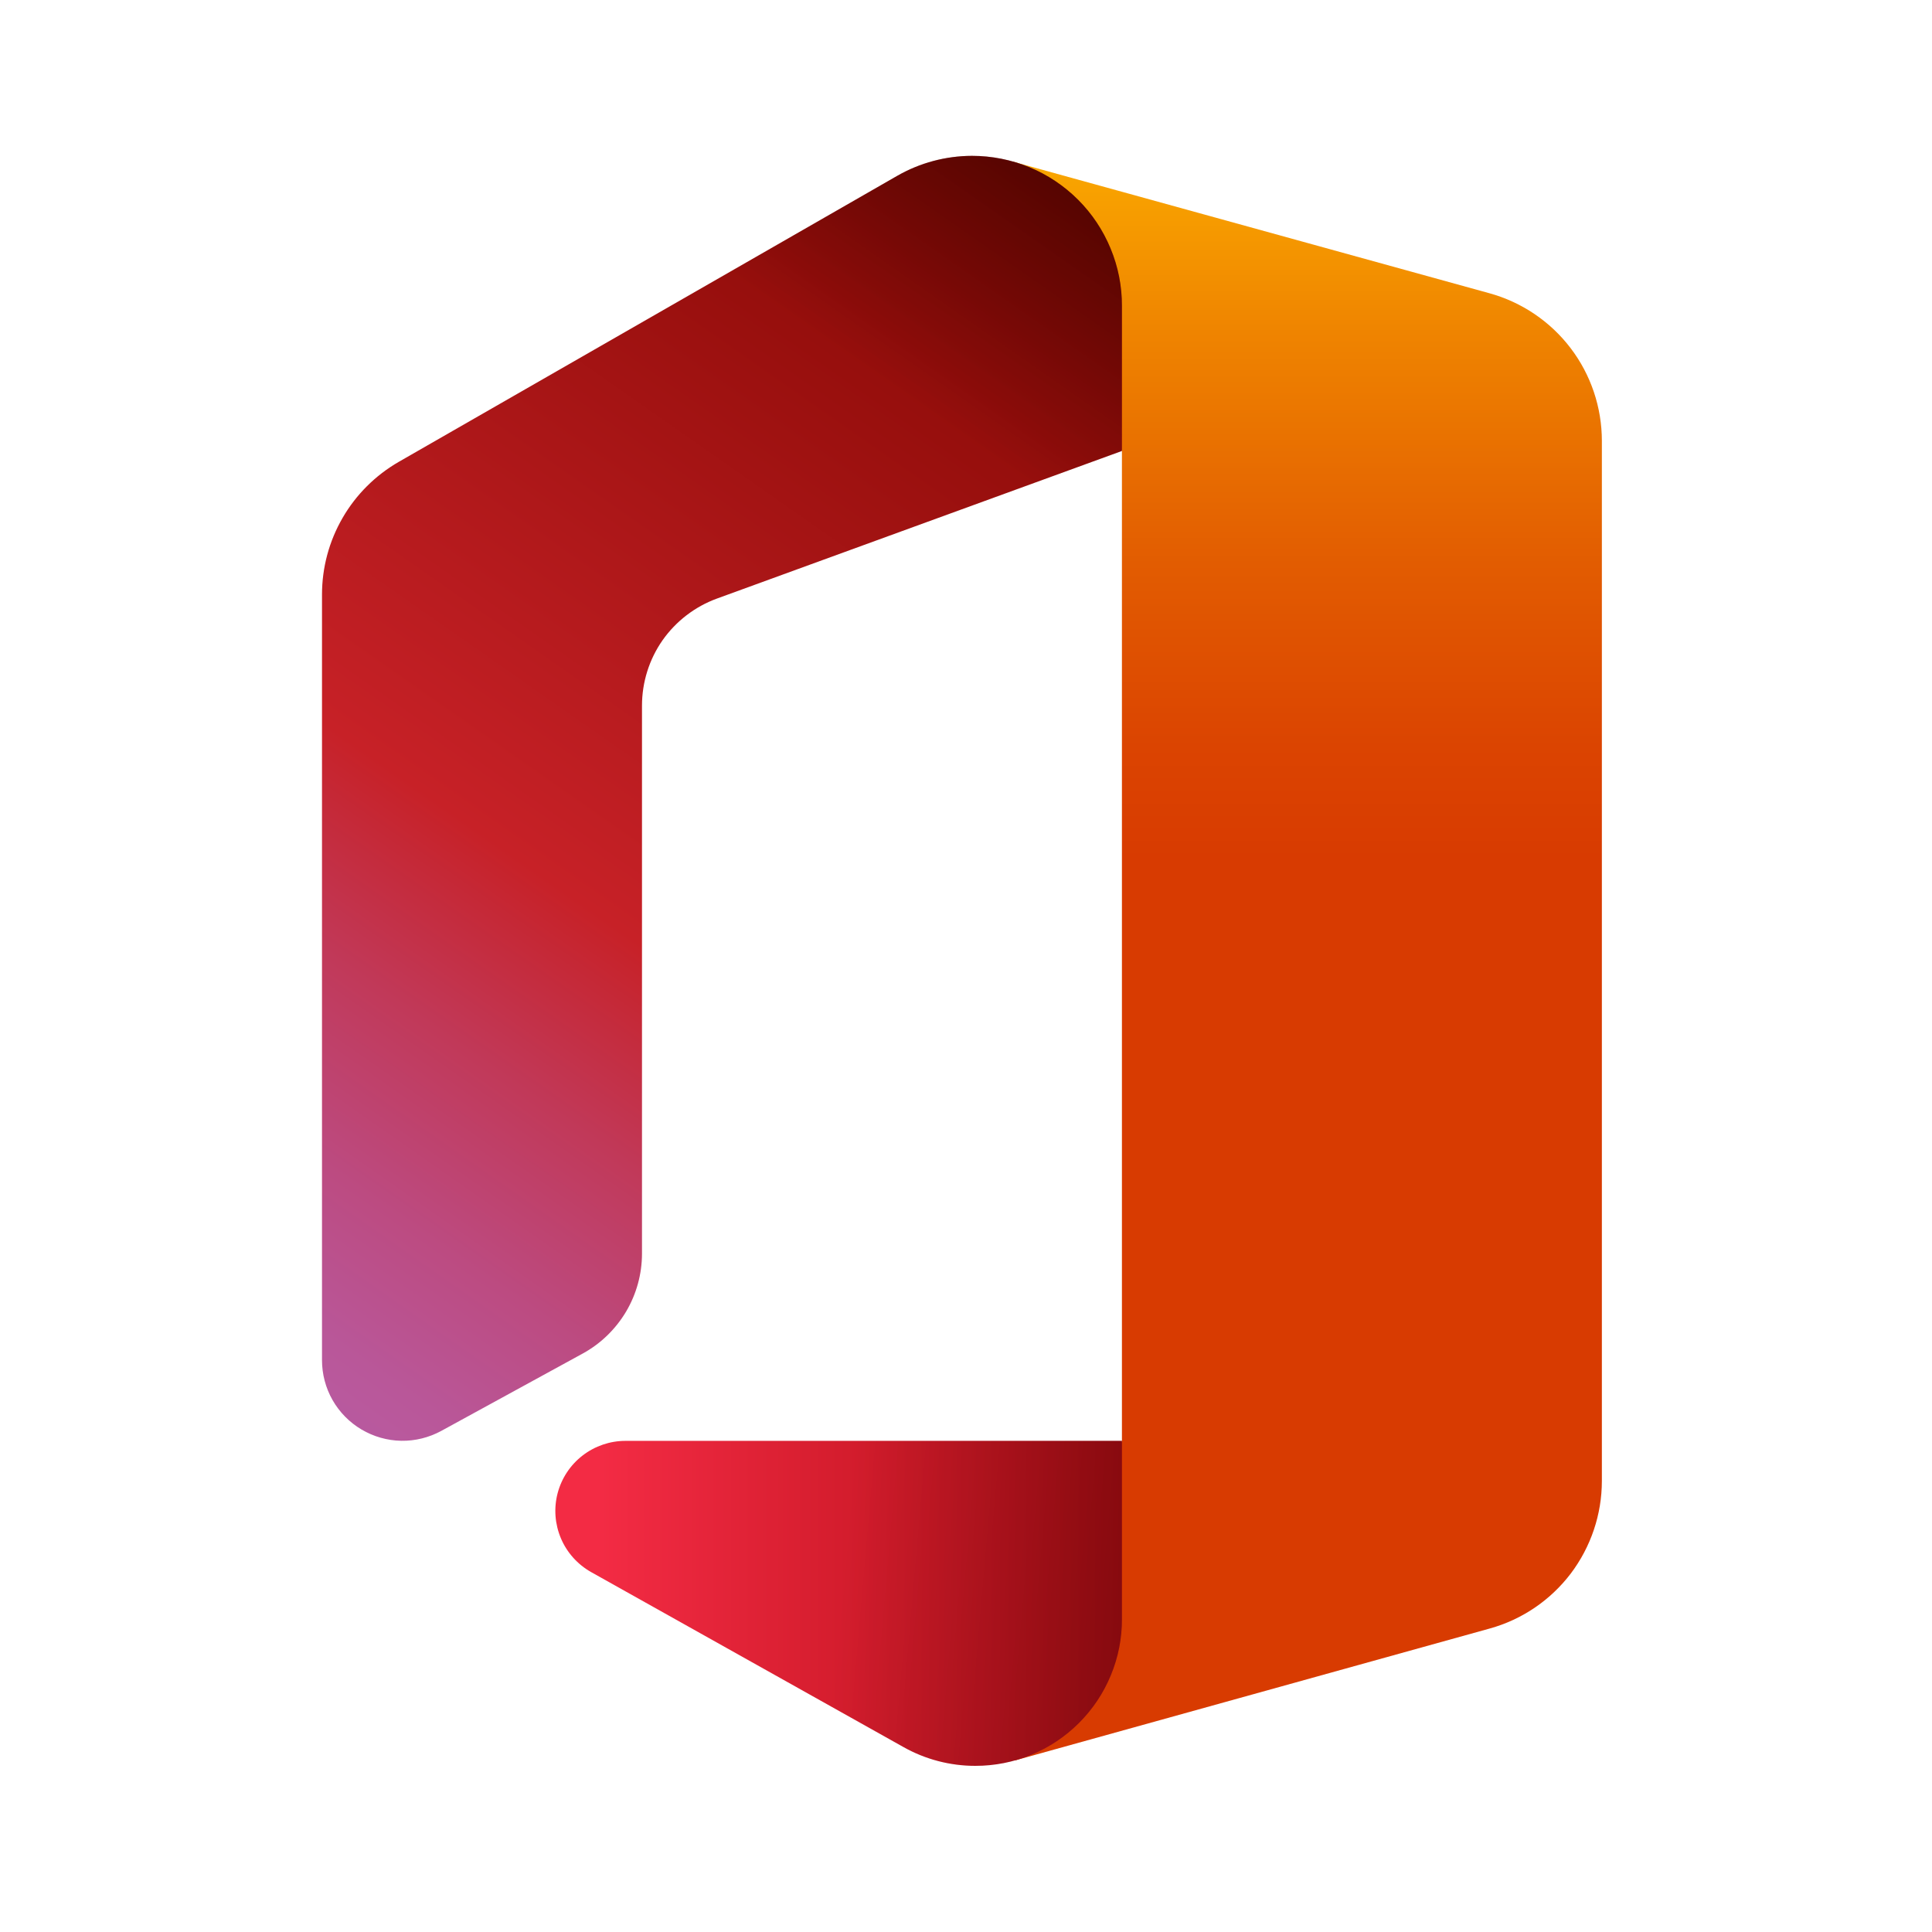
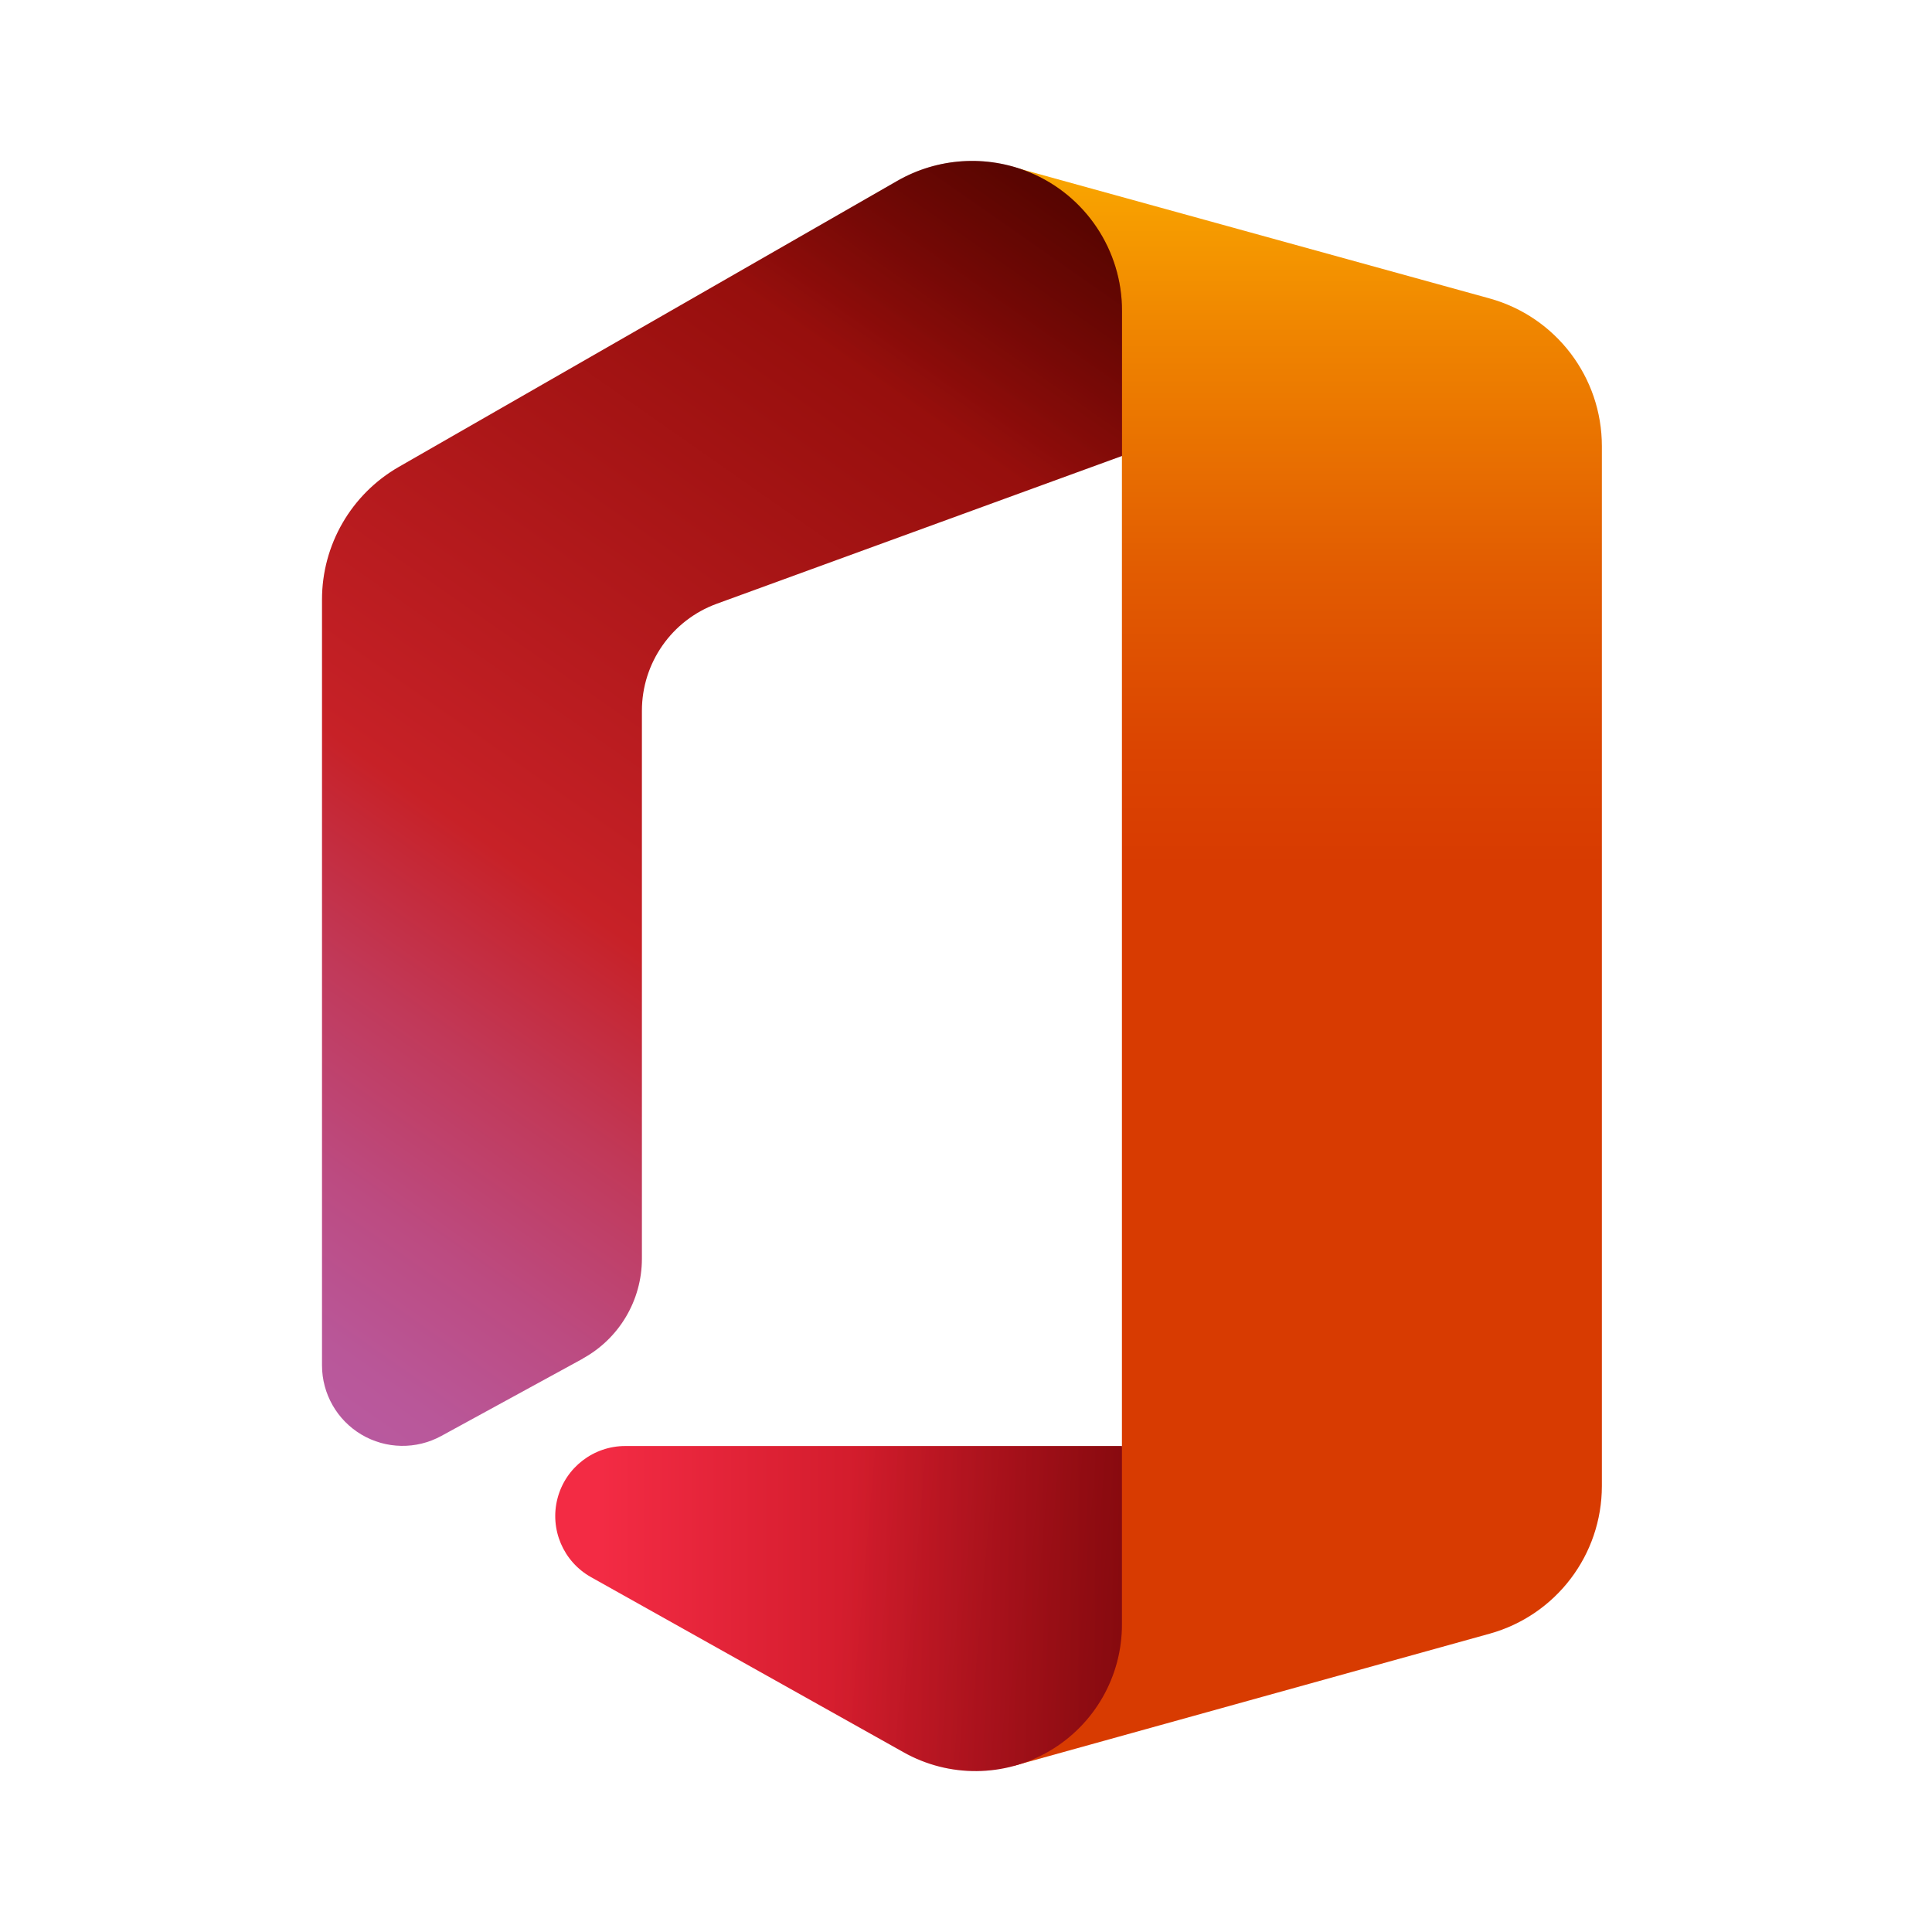
<svg xmlns="http://www.w3.org/2000/svg" width="24" height="24" viewBox="0 0 24 24" fill="none">
-   <path d="M12.571 2.005L13.937 5.602V17.899L12.604 21.87L18.506 20.23C18.907 20.119 19.26 19.879 19.512 19.548C19.763 19.216 19.899 18.812 19.899 18.396V5.478C19.899 5.061 19.763 4.656 19.511 4.325C19.259 3.994 18.905 3.754 18.503 3.643L12.571 2.005Z" fill="url(#paint0_linear)" />
-   <path d="M7.239 16.814L5.482 17.775C5.329 17.858 5.158 17.901 4.984 17.898C4.81 17.895 4.64 17.846 4.491 17.758C4.341 17.669 4.217 17.543 4.131 17.392C4.045 17.241 4 17.07 4 16.896V7.386C4 7.051 4.088 6.723 4.256 6.433C4.423 6.144 4.664 5.904 4.954 5.737L11.146 2.184C11.429 2.022 11.748 1.937 12.074 1.936V1.936C12.319 1.936 12.561 1.984 12.788 2.077C13.014 2.171 13.219 2.308 13.393 2.482C13.566 2.655 13.703 2.861 13.796 3.087C13.89 3.313 13.938 3.556 13.937 3.801V5.602L8.905 7.436C8.632 7.536 8.397 7.717 8.23 7.954C8.064 8.192 7.975 8.476 7.975 8.766V15.573C7.975 15.827 7.906 16.076 7.777 16.294C7.647 16.512 7.462 16.692 7.239 16.814V16.814Z" fill="url(#paint1_linear)" />
-   <path d="M13.937 17.899V20.113C13.938 20.353 13.891 20.59 13.799 20.811C13.708 21.033 13.573 21.234 13.404 21.403C13.235 21.572 13.034 21.707 12.813 21.798C12.591 21.89 12.354 21.936 12.115 21.936V21.936C11.803 21.936 11.496 21.856 11.224 21.703L7.343 19.529C7.175 19.434 7.043 19.287 6.968 19.11C6.893 18.933 6.878 18.736 6.927 18.549C6.976 18.363 7.085 18.198 7.237 18.081C7.39 17.963 7.577 17.899 7.769 17.899H13.937Z" fill="url(#paint2_linear)" />
-   <path d="M7.239 16.814L5.482 17.775C5.329 17.858 5.158 17.901 4.984 17.898C4.81 17.895 4.64 17.846 4.491 17.758C4.341 17.669 4.217 17.543 4.131 17.392C4.045 17.241 4 17.07 4 16.896V7.386C4 7.051 4.088 6.723 4.256 6.433C4.423 6.144 4.664 5.904 4.954 5.737L11.146 2.184C11.429 2.022 11.748 1.937 12.074 1.936V1.936C12.319 1.936 12.561 1.984 12.788 2.077C13.014 2.171 13.219 2.308 13.393 2.482C13.566 2.655 13.703 2.861 13.796 3.087C13.89 3.313 13.938 3.556 13.937 3.801V5.602L8.905 7.436C8.632 7.536 8.397 7.717 8.23 7.954C8.064 8.192 7.975 8.476 7.975 8.766V15.573C7.975 15.827 7.906 16.076 7.777 16.294C7.647 16.512 7.462 16.692 7.239 16.814V16.814Z" fill="url(#paint3_linear)" />
-   <path d="M13.937 17.899V20.113C13.938 20.353 13.891 20.59 13.799 20.811C13.708 21.033 13.573 21.234 13.404 21.403C13.235 21.572 13.034 21.707 12.813 21.798C12.591 21.89 12.354 21.936 12.115 21.936V21.936C11.803 21.936 11.496 21.856 11.224 21.703L7.343 19.529C7.175 19.434 7.043 19.287 6.968 19.11C6.893 18.933 6.878 18.736 6.927 18.549C6.976 18.363 7.085 18.198 7.237 18.081C7.39 17.963 7.577 17.899 7.769 17.899H13.937Z" fill="url(#paint4_linear)" />
+   <path d="M12.571 2.069l1.366 3.597v12.297l-1.333 3.97 5.902-1.639a1.904 1.904 0 001.393-1.834V5.542a1.903 1.903 0 00-1.396-1.835L12.571 2.07z" fill="url(#office-365__paint0_linear)" />
+   <path d="M7.239 16.878l-1.757.96A1.001 1.001 0 014 16.96V7.45a1.9 1.9 0 01.954-1.65l6.192-3.553a1.869 1.869 0 011.642-.107 1.86 1.86 0 011.15 1.724v1.8L8.904 7.5a1.415 1.415 0 00-.93 1.33v6.807a1.415 1.415 0 01-.736 1.24z" fill="url(#office-365__paint1_linear)" />
+   <path d="M13.937 17.963v2.214a1.82 1.82 0 01-2.713 1.59l-3.88-2.174a.87.87 0 01.425-1.63h6.168z" fill="url(#office-365__paint2_linear)" />
+   <path d="M7.239 16.878l-1.757.96A1.001 1.001 0 014 16.96V7.45a1.9 1.9 0 01.954-1.65l6.192-3.553a1.869 1.869 0 011.642-.107 1.86 1.86 0 011.15 1.724v1.8L8.904 7.5a1.415 1.415 0 00-.93 1.33v6.807a1.415 1.415 0 01-.736 1.24z" fill="url(#office-365__paint3_linear)" />
+   <path d="M13.937 17.963v2.214a1.82 1.82 0 01-2.713 1.59l-3.88-2.174a.87.87 0 01.425-1.63h6.168z" fill="url(#office-365__paint4_linear)" />
  <defs>
-     <linearGradient id="paint0_linear" x1="16.235" y1="0.876" x2="16.235" y2="20.476" gradientUnits="userSpaceOnUse">
+     <linearGradient id="office-365__paint0_linear" x1="16.235" y1=".94" x2="16.235" y2="20.54" gradientUnits="userSpaceOnUse">
      <stop stop-color="#FFB900" />
-       <stop offset="0.166" stop-color="#EF8400" />
-       <stop offset="0.313" stop-color="#E25C01" />
-       <stop offset="0.429" stop-color="#DB4401" />
-       <stop offset="0.5" stop-color="#D83B01" />
+       <stop offset=".166" stop-color="#EF8400" />
+       <stop offset=".313" stop-color="#E25C01" />
+       <stop offset=".429" stop-color="#DB4401" />
+       <stop offset=".5" stop-color="#D83B01" />
    </linearGradient>
-     <linearGradient id="paint1_linear" x1="12.782" y1="1.698" x2="2.29" y2="16.683" gradientUnits="userSpaceOnUse">
+     <linearGradient id="office-365__paint1_linear" x1="12.782" y1="1.762" x2="2.29" y2="16.747" gradientUnits="userSpaceOnUse">
      <stop stop-color="#800600" />
-       <stop offset="0.6" stop-color="#C72127" />
-       <stop offset="0.728" stop-color="#C13959" />
-       <stop offset="0.847" stop-color="#BC4B81" />
-       <stop offset="0.942" stop-color="#B95799" />
+       <stop offset=".6" stop-color="#C72127" />
+       <stop offset=".728" stop-color="#C13959" />
+       <stop offset=".847" stop-color="#BC4B81" />
+       <stop offset=".942" stop-color="#B95799" />
      <stop offset="1" stop-color="#B85BA2" />
    </linearGradient>
-     <linearGradient id="paint2_linear" x1="7.462" y1="19.918" x2="20.393" y2="19.918" gradientUnits="userSpaceOnUse">
+     <linearGradient id="office-365__paint2_linear" x1="7.462" y1="19.982" x2="20.393" y2="19.982" gradientUnits="userSpaceOnUse">
      <stop stop-color="#F32B44" />
-       <stop offset="0.6" stop-color="#A4070A" />
+       <stop offset=".6" stop-color="#A4070A" />
    </linearGradient>
-     <linearGradient id="paint3_linear" x1="12.997" y1="1.391" x2="10.775" y2="4.565" gradientUnits="userSpaceOnUse">
-       <stop stop-opacity="0.4" />
+     <linearGradient id="office-365__paint3_linear" x1="12.997" y1="1.455" x2="10.775" y2="4.629" gradientUnits="userSpaceOnUse">
+       <stop stop-opacity=".4" />
      <stop offset="1" stop-opacity="0" />
    </linearGradient>
-     <linearGradient id="paint4_linear" x1="16.26" y1="20.204" x2="10.46" y2="19.697" gradientUnits="userSpaceOnUse">
-       <stop stop-opacity="0.4" />
+     <linearGradient id="office-365__paint4_linear" x1="16.26" y1="20.268" x2="10.46" y2="19.761" gradientUnits="userSpaceOnUse">
+       <stop stop-opacity=".4" />
      <stop offset="1" stop-opacity="0" />
    </linearGradient>
  </defs>
</svg>
